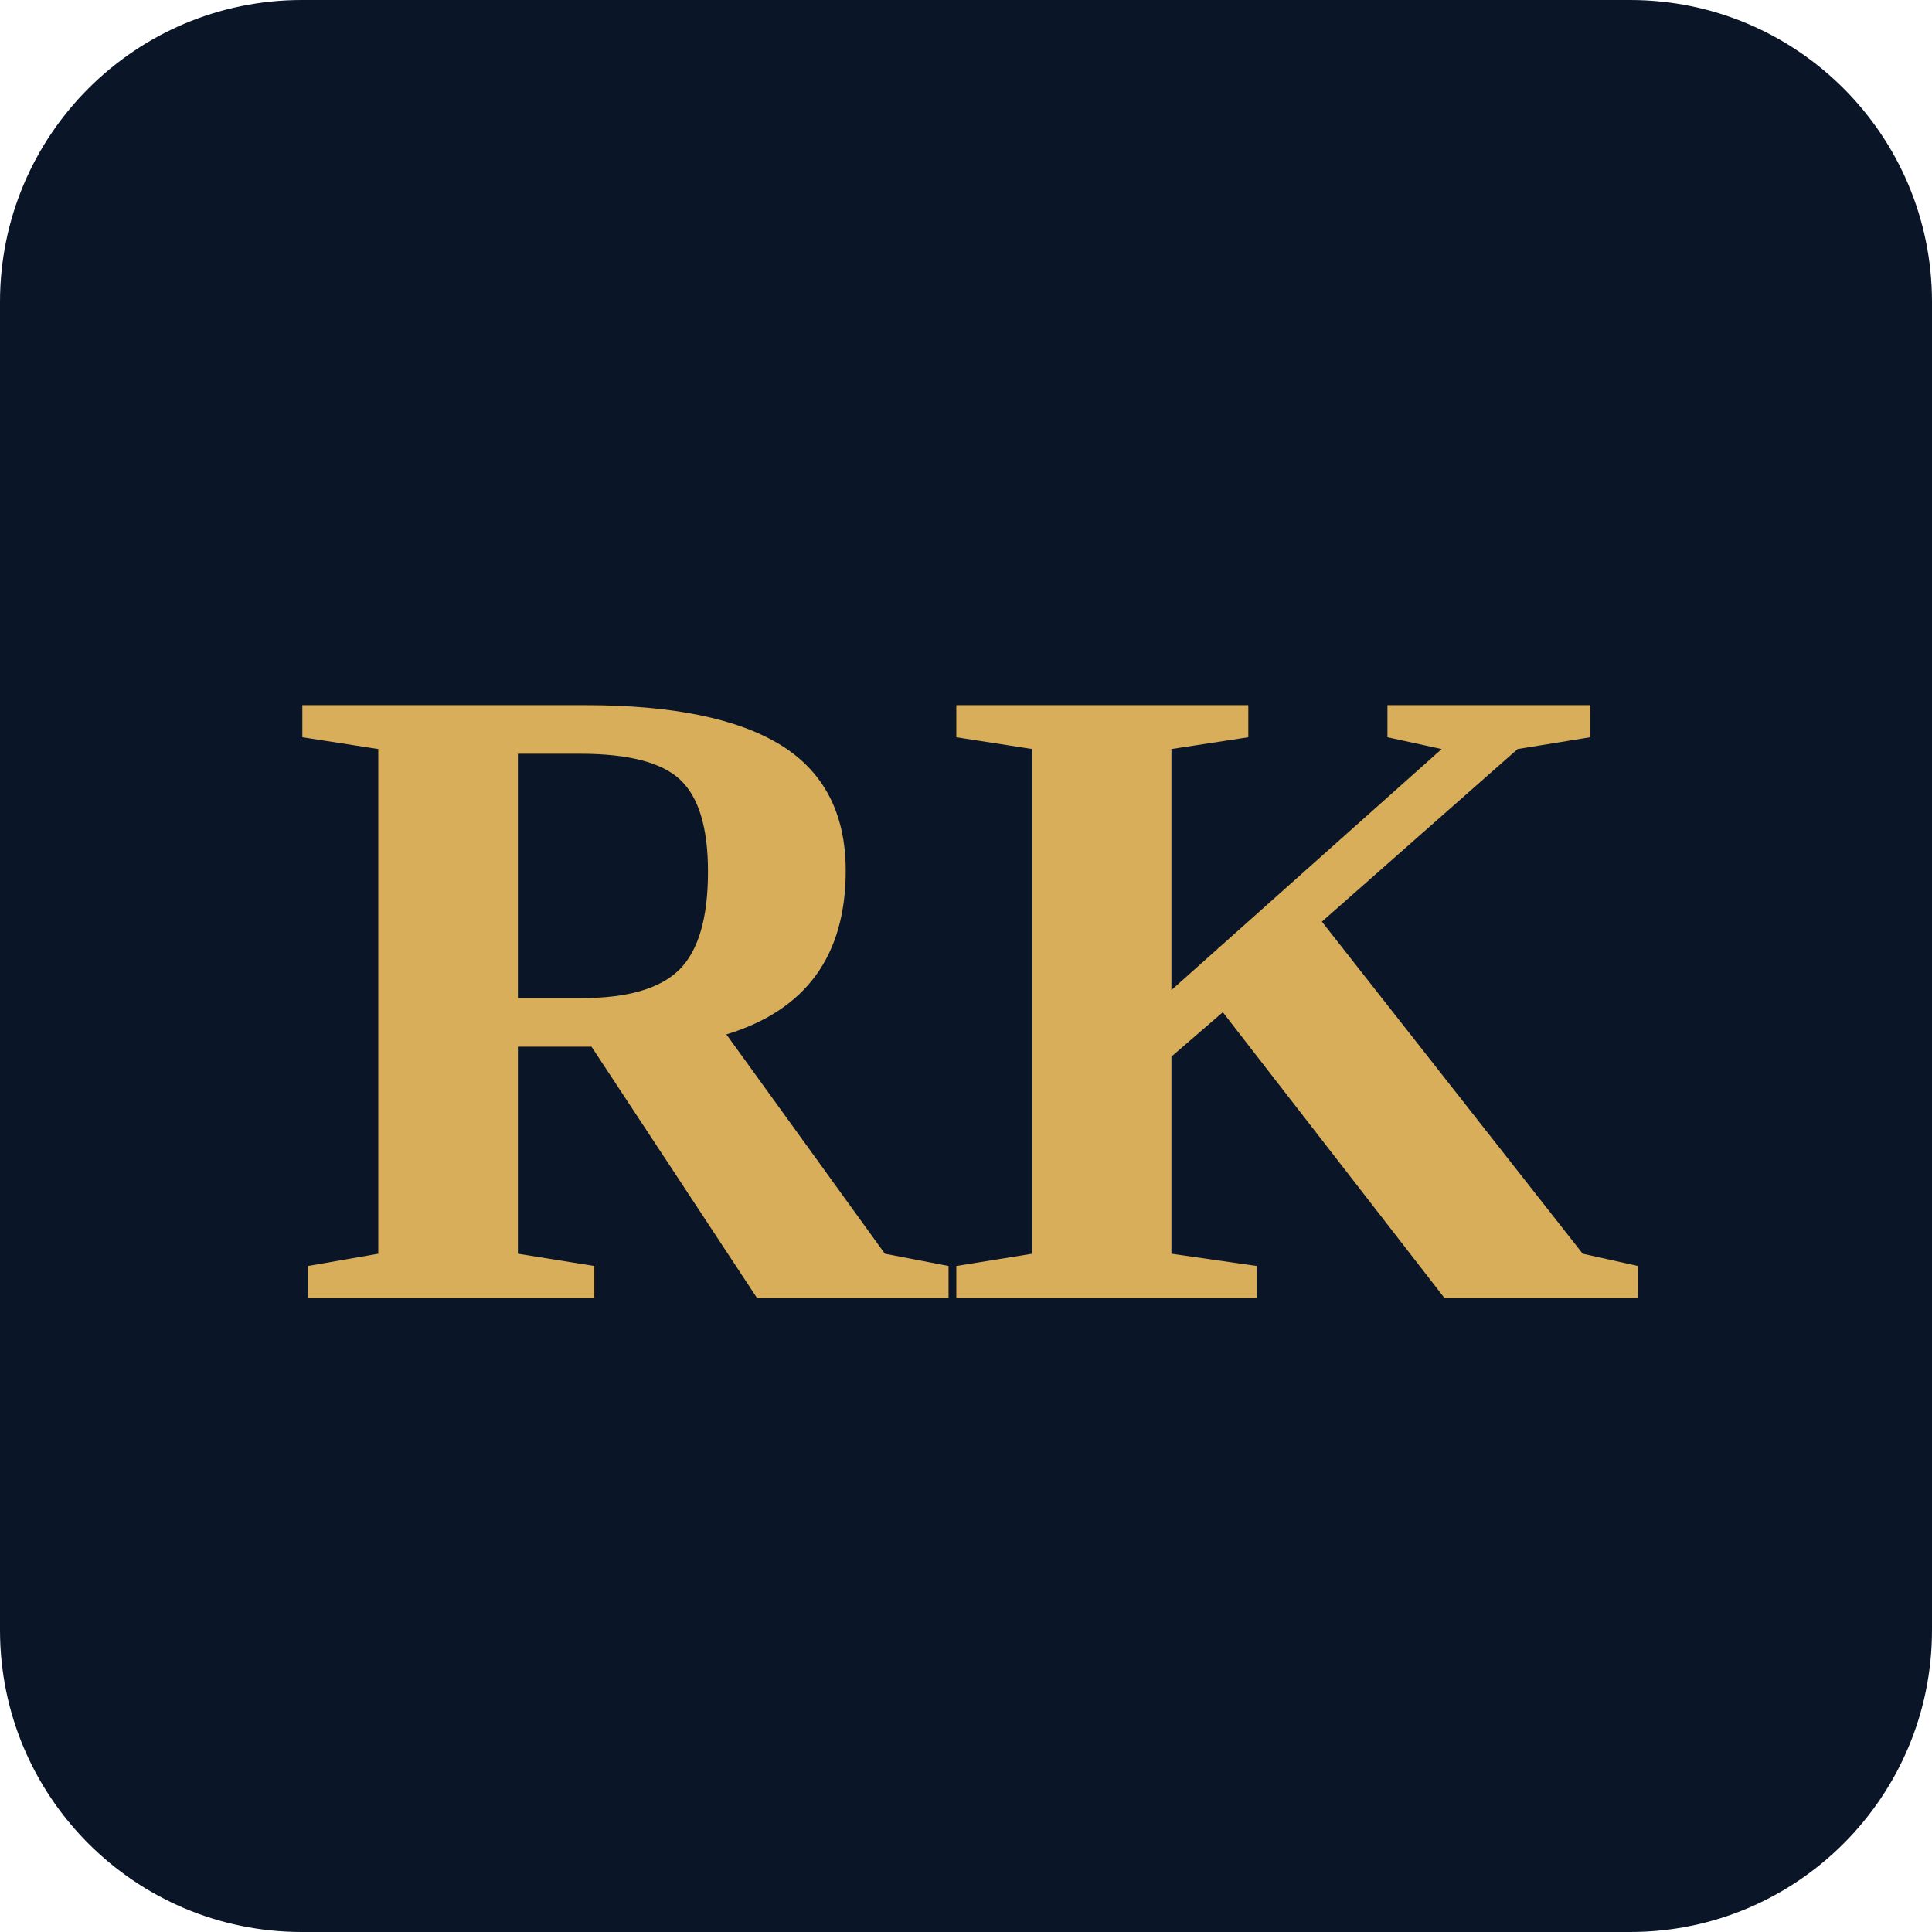
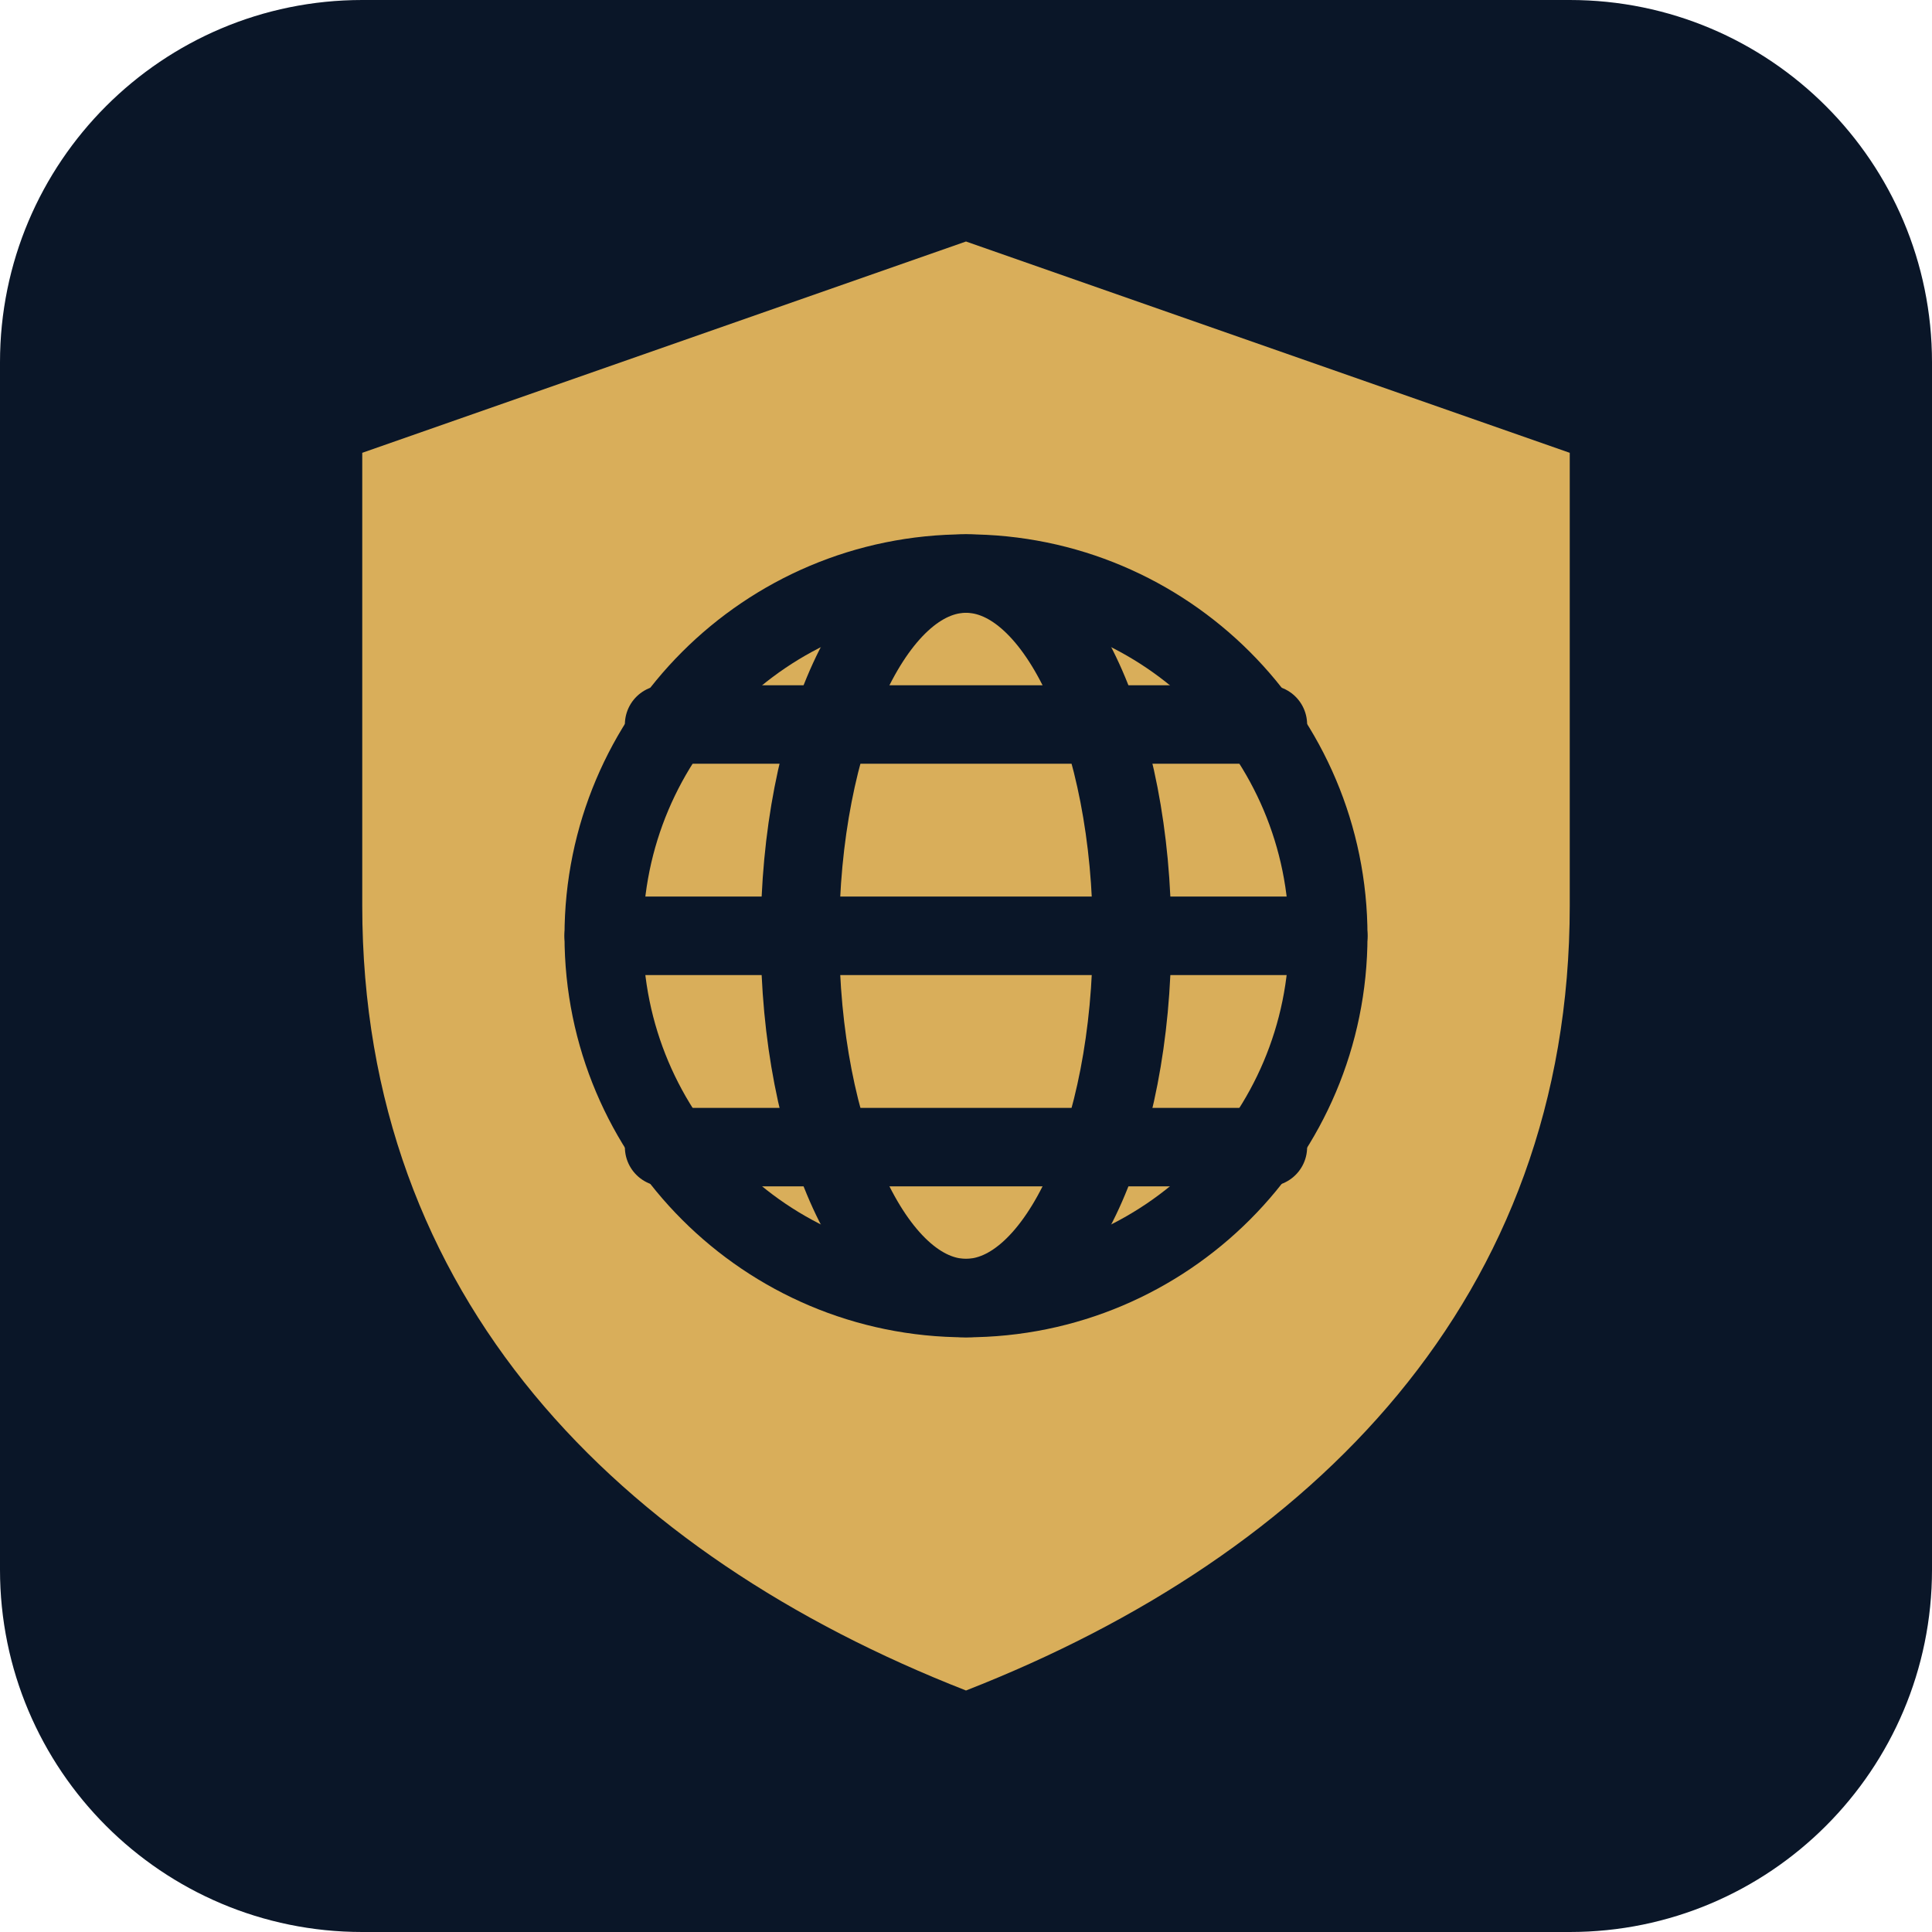
<svg xmlns="http://www.w3.org/2000/svg" viewBox="0 0 64 64">
-   <rect width="64" height="64" rx="10" fill="#0a1628" />
-   <text x="32" y="43" text-anchor="middle" font-family="Times New Roman, Times, serif" font-size="30" font-weight="700" fill="#d9ae5a">RK</text>
+   <rect width="64" height="64" rx="12" fill="#0a1628" />
+   <path d="M32 8 52 15v15c0 13-8.5 21.5-20 26C20.5 51.500 12 43 12 30V15z" fill="#d9ae5a" />
+   <g fill="none" stroke="#0a1628" stroke-width="2.600" stroke-linecap="round">
+     <circle cx="32" cy="31" r="12" />
+     <ellipse cx="32" cy="31" rx="5.500" ry="12" />
+     <path d="M20 31h24M22 24h20M22 38h20" />
+   </g>
</svg>
